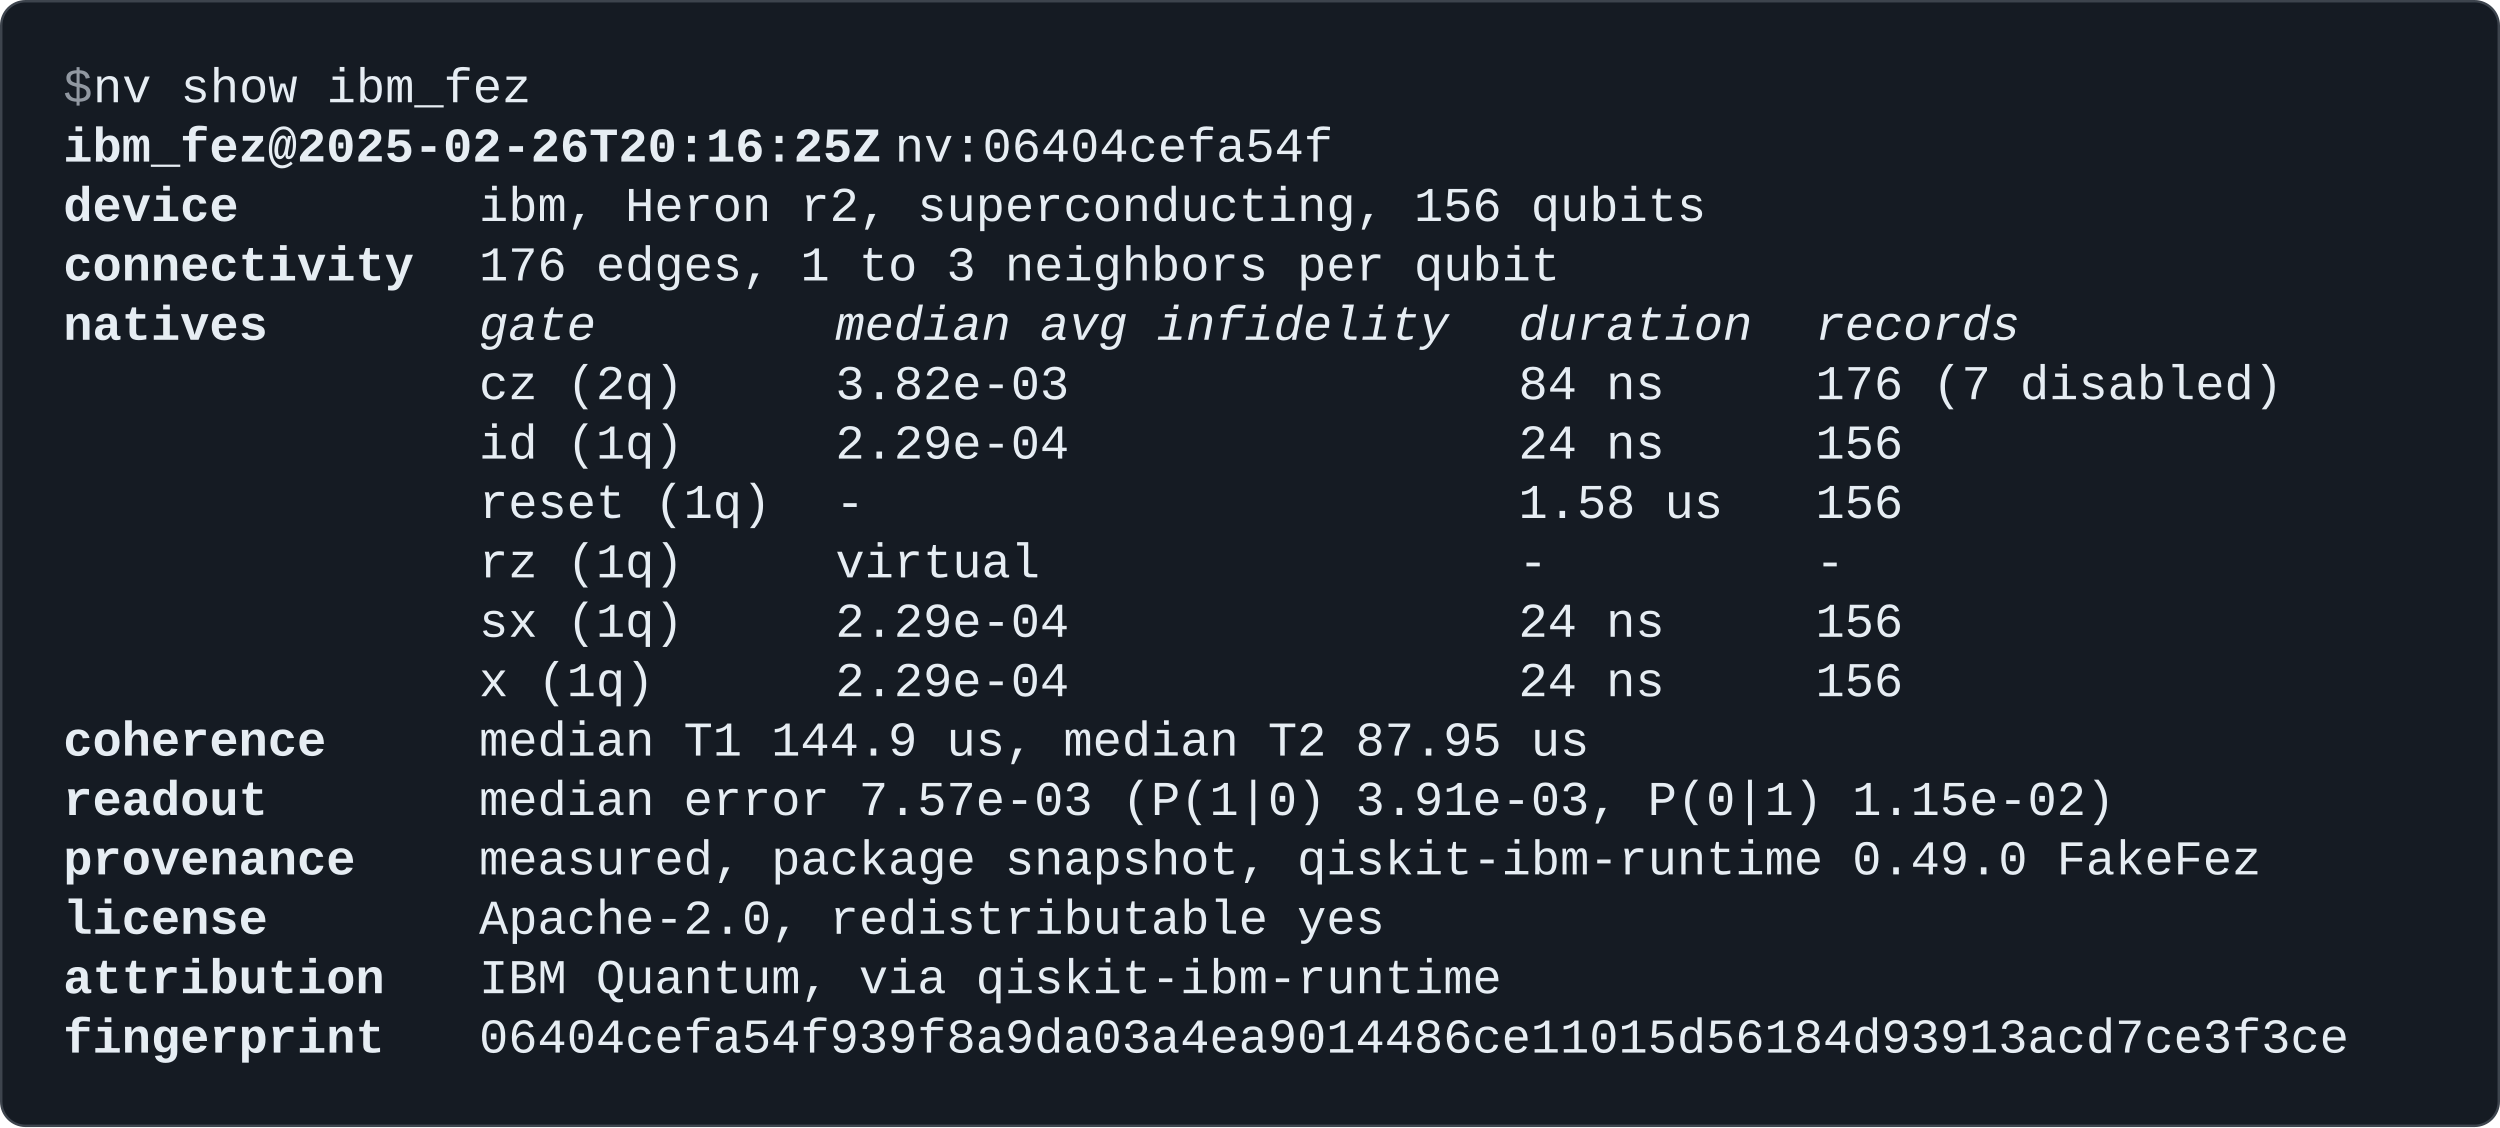
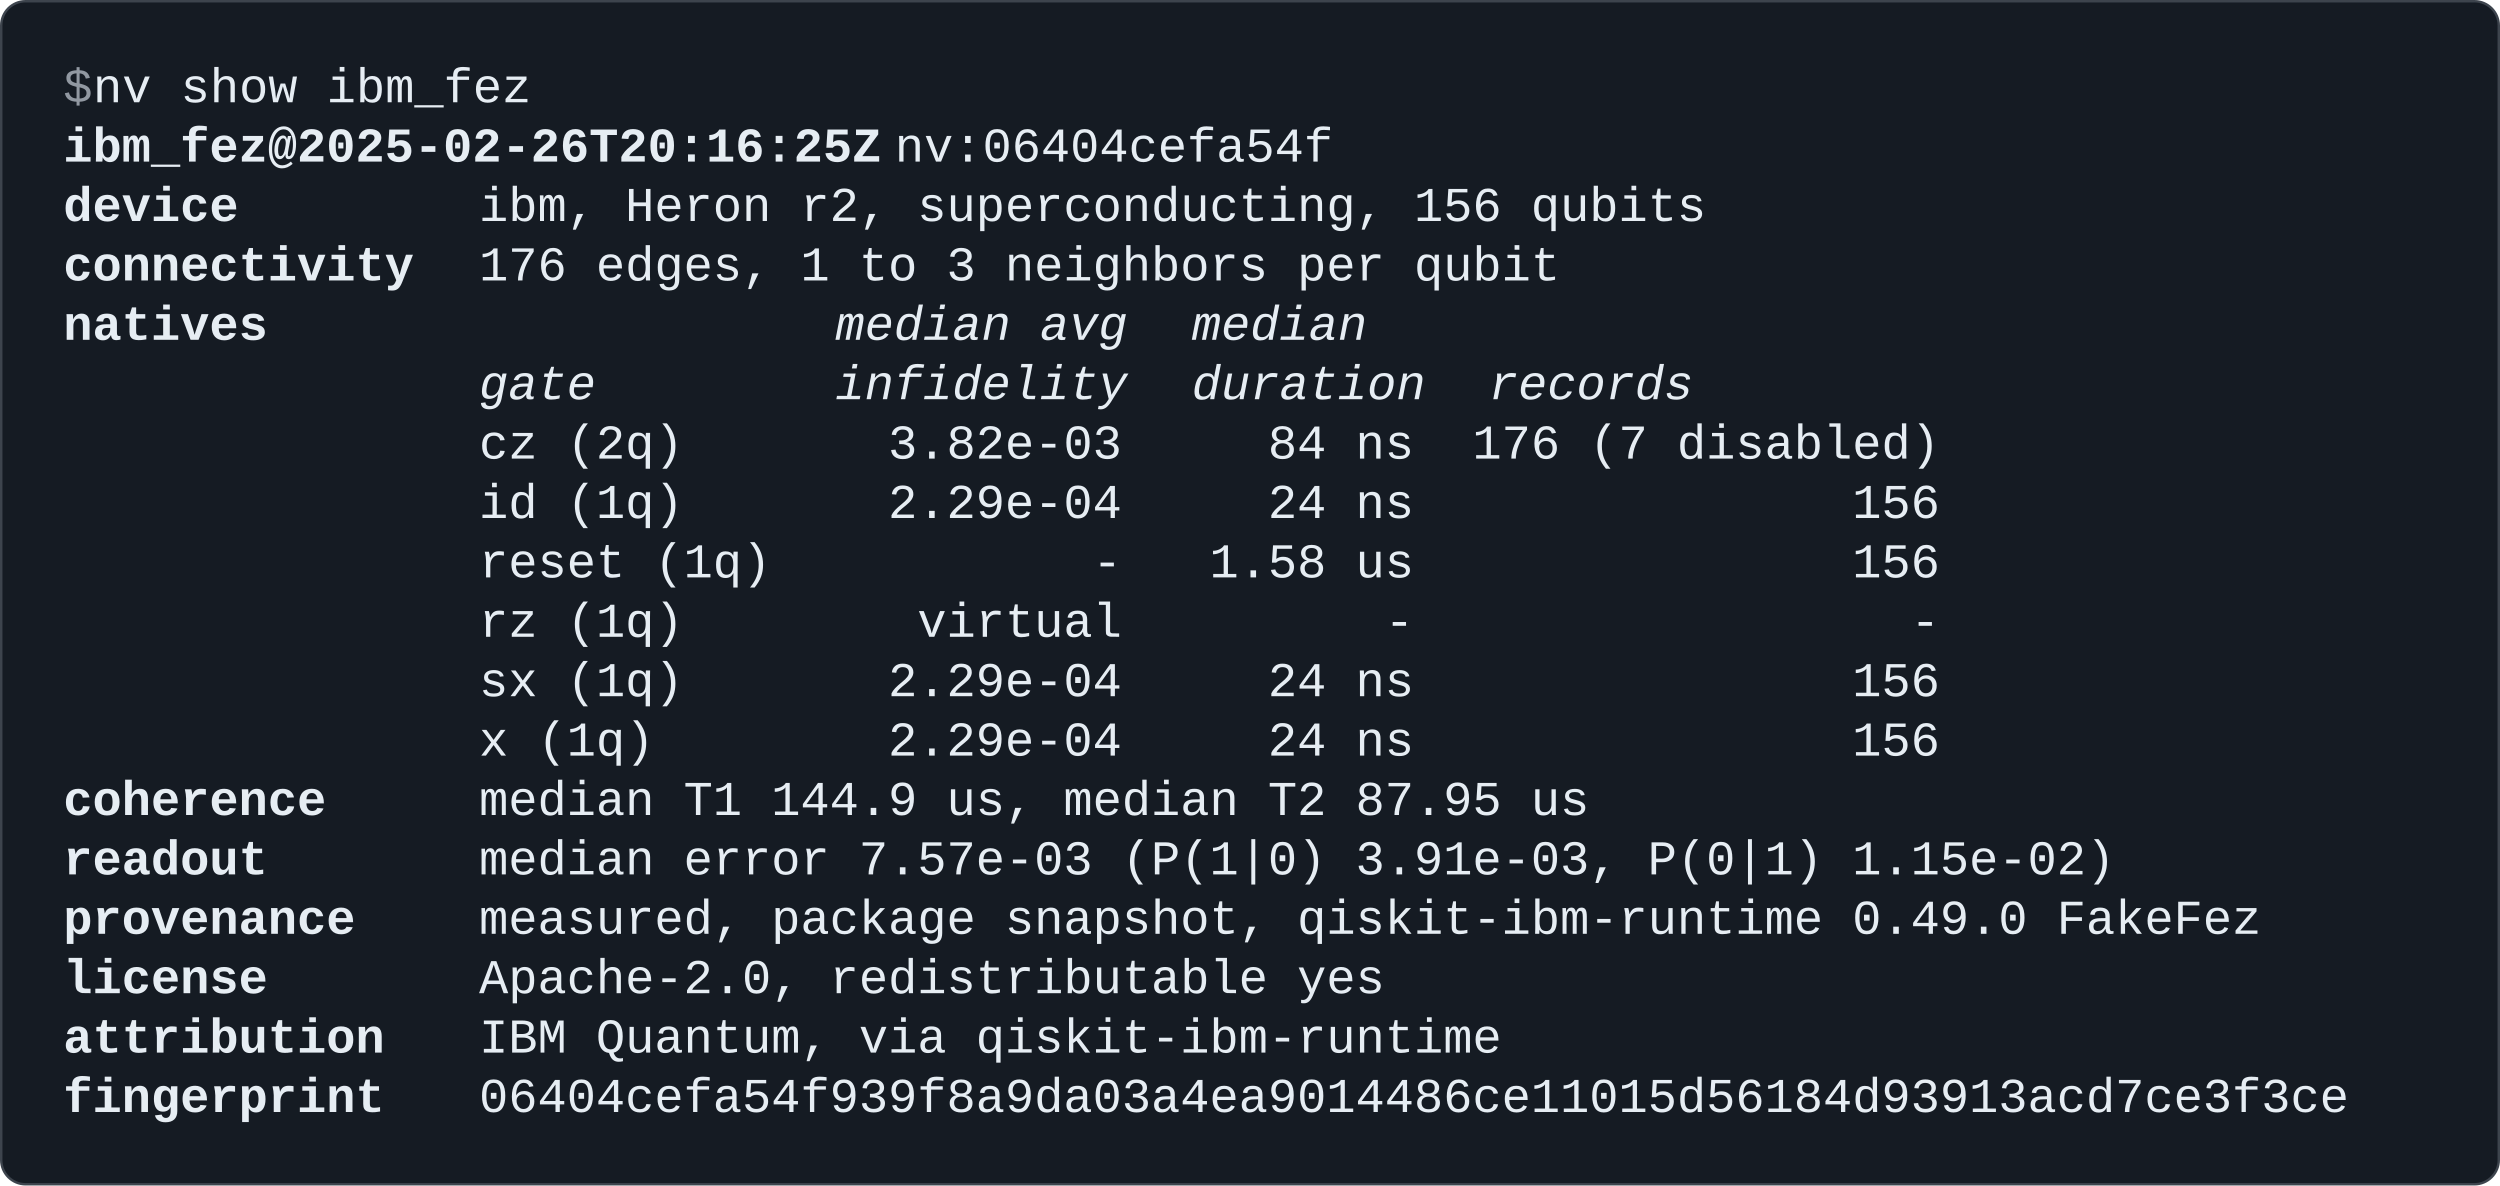
- <svg xmlns="http://www.w3.org/2000/svg" viewBox="0 0 1027 463" width="1027" height="463" role="img" aria-label="Output of nv show ibm_fez">
+ <svg xmlns="http://www.w3.org/2000/svg" viewBox="0 0 1027 487" width="1027" height="487" role="img" aria-label="Output of nv show ibm_fez">
  <style>
.nv-matrix { font-family: ui-monospace, SFMono-Regular, 'SF Mono', Menlo, Consolas, 'Liberation Mono', monospace; font-size: 20px; }
.nv-r1 { fill: #9198a1 }
.nv-r2 { fill: #e6edf3 }
.nv-r3 { fill: #e6edf3;font-weight: bold }
.nv-r4 { fill: #e6edf3;font-style: italic; }
</style>
  <defs>
    <clipPath id="nv-line-0">
      <rect x="0" y="1.5" width="976" height="24.65" />
    </clipPath>
    <clipPath id="nv-line-1">
      <rect x="0" y="25.9" width="976" height="24.65" />
    </clipPath>
    <clipPath id="nv-line-2">
      <rect x="0" y="50.3" width="976" height="24.65" />
    </clipPath>
    <clipPath id="nv-line-3">
      <rect x="0" y="74.7" width="976" height="24.65" />
    </clipPath>
    <clipPath id="nv-line-4">
      <rect x="0" y="99.1" width="976" height="24.65" />
    </clipPath>
    <clipPath id="nv-line-5">
      <rect x="0" y="123.5" width="976" height="24.65" />
    </clipPath>
    <clipPath id="nv-line-6">
      <rect x="0" y="147.9" width="976" height="24.65" />
    </clipPath>
    <clipPath id="nv-line-7">
      <rect x="0" y="172.3" width="976" height="24.65" />
    </clipPath>
    <clipPath id="nv-line-8">
      <rect x="0" y="196.7" width="976" height="24.65" />
    </clipPath>
    <clipPath id="nv-line-9">
      <rect x="0" y="221.1" width="976" height="24.65" />
    </clipPath>
    <clipPath id="nv-line-10">
      <rect x="0" y="245.5" width="976" height="24.65" />
    </clipPath>
    <clipPath id="nv-line-11">
      <rect x="0" y="269.9" width="976" height="24.65" />
    </clipPath>
    <clipPath id="nv-line-12">
      <rect x="0" y="294.3" width="976" height="24.65" />
    </clipPath>
    <clipPath id="nv-line-13">
      <rect x="0" y="318.7" width="976" height="24.65" />
    </clipPath>
    <clipPath id="nv-line-14">
      <rect x="0" y="343.1" width="976" height="24.65" />
    </clipPath>
    <clipPath id="nv-line-15">
      <rect x="0" y="367.5" width="976" height="24.65" />
    </clipPath>
+     <clipPath id="nv-line-16">
+       <rect x="0" y="391.9" width="976" height="24.65" />
+     </clipPath>
  </defs>
-   <rect x="0.5" y="0.5" width="1026" height="462" rx="10" fill="#151b23" stroke="#3d444d" />
+   <rect x="0.5" y="0.5" width="1026" height="486" rx="10" fill="#151b23" stroke="#3d444d" />
  <g transform="translate(26 22)">
    <g class="nv-matrix">
      <text class="nv-r1" x="0" y="20" textLength="12.2" clip-path="url(#nv-line-0)">$</text>
      <text class="nv-r2" x="12.2" y="20" textLength="195.2" clip-path="url(#nv-line-0)"> nv show ibm_fez</text>
      <text class="nv-r2" x="976" y="20" textLength="12.2" clip-path="url(#nv-line-0)">
</text>
      <text class="nv-r3" x="0" y="44.4" textLength="341.6" clip-path="url(#nv-line-1)">ibm_fez@2025-02-26T20:16:25Z</text>
      <text class="nv-r2" x="341.6" y="44.4" textLength="207.4" clip-path="url(#nv-line-1)">  nv:06404cefa54f</text>
      <text class="nv-r2" x="976" y="44.4" textLength="12.2" clip-path="url(#nv-line-1)">
</text>
      <text class="nv-r3" x="0" y="68.8" textLength="146.4" clip-path="url(#nv-line-2)">device      </text>
-       <text class="nv-r2" x="170.8" y="68.8" textLength="780.8" clip-path="url(#nv-line-2)">ibm, Heron r2, superconducting, 156 qubits                      </text>
+       <text class="nv-r2" x="170.8" y="68.8" textLength="512.4" clip-path="url(#nv-line-2)">ibm, Heron r2, superconducting, 156 qubits</text>
      <text class="nv-r2" x="976" y="68.8" textLength="12.2" clip-path="url(#nv-line-2)">
</text>
      <text class="nv-r3" x="0" y="93.2" textLength="146.4" clip-path="url(#nv-line-3)">connectivity</text>
-       <text class="nv-r2" x="170.8" y="93.2" textLength="780.8" clip-path="url(#nv-line-3)">176 edges, 1 to 3 neighbors per qubit                           </text>
+       <text class="nv-r2" x="170.8" y="93.2" textLength="451.4" clip-path="url(#nv-line-3)">176 edges, 1 to 3 neighbors per qubit</text>
      <text class="nv-r2" x="976" y="93.2" textLength="12.2" clip-path="url(#nv-line-3)">
</text>
      <text class="nv-r3" x="0" y="117.6" textLength="146.4" clip-path="url(#nv-line-4)">natives     </text>
-       <text class="nv-r4" x="170.8" y="117.6" textLength="122" clip-path="url(#nv-line-4)">gate      </text>
-       <text class="nv-r4" x="317.2" y="117.6" textLength="256.2" clip-path="url(#nv-line-4)">median avg infidelity</text>
-       <text class="nv-r4" x="597.8" y="117.6" textLength="97.6" clip-path="url(#nv-line-4)">duration</text>
-       <text class="nv-r4" x="719.8" y="117.6" textLength="195.2" clip-path="url(#nv-line-4)">         records</text>
+       <text class="nv-r4" x="317.2" y="117.6" textLength="122" clip-path="url(#nv-line-4)">median avg</text>
+       <text class="nv-r4" x="463.6" y="117.6" textLength="97.6" clip-path="url(#nv-line-4)">  median</text>
      <text class="nv-r2" x="976" y="117.6" textLength="12.2" clip-path="url(#nv-line-4)">
</text>
-       <text class="nv-r2" x="170.8" y="142" textLength="122" clip-path="url(#nv-line-5)">cz (2q)   </text>
-       <text class="nv-r2" x="317.2" y="142" textLength="256.2" clip-path="url(#nv-line-5)">             3.82e-03</text>
-       <text class="nv-r2" x="597.8" y="142" textLength="97.6" clip-path="url(#nv-line-5)">   84 ns</text>
-       <text class="nv-r2" x="719.8" y="142" textLength="195.2" clip-path="url(#nv-line-5)">176 (7 disabled)</text>
+       <text class="nv-r4" x="170.8" y="142" textLength="122" clip-path="url(#nv-line-5)">gate      </text>
+       <text class="nv-r4" x="317.2" y="142" textLength="122" clip-path="url(#nv-line-5)">infidelity</text>
+       <text class="nv-r4" x="463.6" y="142" textLength="97.6" clip-path="url(#nv-line-5)">duration</text>
+       <text class="nv-r4" x="585.6" y="142" textLength="195.2" clip-path="url(#nv-line-5)">         records</text>
      <text class="nv-r2" x="976" y="142" textLength="12.2" clip-path="url(#nv-line-5)">
</text>
-       <text class="nv-r2" x="170.8" y="166.4" textLength="122" clip-path="url(#nv-line-6)">id (1q)   </text>
-       <text class="nv-r2" x="317.2" y="166.4" textLength="256.2" clip-path="url(#nv-line-6)">             2.29e-04</text>
-       <text class="nv-r2" x="597.8" y="166.4" textLength="97.6" clip-path="url(#nv-line-6)">   24 ns</text>
-       <text class="nv-r2" x="719.8" y="166.4" textLength="195.2" clip-path="url(#nv-line-6)">             156</text>
+       <text class="nv-r2" x="170.8" y="166.4" textLength="610" clip-path="url(#nv-line-6)">cz (2q)       3.82e-03     84 ns  176 (7 disabled)</text>
      <text class="nv-r2" x="976" y="166.4" textLength="12.2" clip-path="url(#nv-line-6)">
</text>
-       <text class="nv-r2" x="170.8" y="190.8" textLength="122" clip-path="url(#nv-line-7)">reset (1q)</text>
-       <text class="nv-r2" x="317.2" y="190.8" textLength="256.2" clip-path="url(#nv-line-7)">                    -</text>
-       <text class="nv-r2" x="597.8" y="190.8" textLength="97.6" clip-path="url(#nv-line-7)"> 1.58 us</text>
-       <text class="nv-r2" x="719.8" y="190.8" textLength="195.2" clip-path="url(#nv-line-7)">             156</text>
+       <text class="nv-r2" x="170.8" y="190.8" textLength="610" clip-path="url(#nv-line-7)">id (1q)       2.29e-04     24 ns               156</text>
      <text class="nv-r2" x="976" y="190.8" textLength="12.2" clip-path="url(#nv-line-7)">
</text>
-       <text class="nv-r2" x="170.8" y="215.2" textLength="122" clip-path="url(#nv-line-8)">rz (1q)   </text>
-       <text class="nv-r2" x="317.2" y="215.2" textLength="256.2" clip-path="url(#nv-line-8)">              virtual</text>
-       <text class="nv-r2" x="597.8" y="215.2" textLength="97.6" clip-path="url(#nv-line-8)">       -</text>
-       <text class="nv-r2" x="719.8" y="215.2" textLength="195.2" clip-path="url(#nv-line-8)">               -</text>
+       <text class="nv-r2" x="170.8" y="215.2" textLength="610" clip-path="url(#nv-line-8)">reset (1q)           -   1.58 us               156</text>
      <text class="nv-r2" x="976" y="215.2" textLength="12.2" clip-path="url(#nv-line-8)">
</text>
-       <text class="nv-r2" x="170.8" y="239.6" textLength="122" clip-path="url(#nv-line-9)">sx (1q)   </text>
-       <text class="nv-r2" x="317.2" y="239.6" textLength="256.2" clip-path="url(#nv-line-9)">             2.29e-04</text>
-       <text class="nv-r2" x="597.8" y="239.6" textLength="97.6" clip-path="url(#nv-line-9)">   24 ns</text>
-       <text class="nv-r2" x="719.8" y="239.6" textLength="195.2" clip-path="url(#nv-line-9)">             156</text>
+       <text class="nv-r2" x="170.8" y="239.6" textLength="610" clip-path="url(#nv-line-9)">rz (1q)        virtual         -                 -</text>
      <text class="nv-r2" x="976" y="239.6" textLength="12.2" clip-path="url(#nv-line-9)">
</text>
-       <text class="nv-r2" x="170.8" y="264" textLength="122" clip-path="url(#nv-line-10)">x (1q)    </text>
-       <text class="nv-r2" x="317.2" y="264" textLength="256.2" clip-path="url(#nv-line-10)">             2.29e-04</text>
-       <text class="nv-r2" x="597.8" y="264" textLength="97.6" clip-path="url(#nv-line-10)">   24 ns</text>
-       <text class="nv-r2" x="719.8" y="264" textLength="195.2" clip-path="url(#nv-line-10)">             156</text>
+       <text class="nv-r2" x="170.8" y="264" textLength="610" clip-path="url(#nv-line-10)">sx (1q)       2.29e-04     24 ns               156</text>
      <text class="nv-r2" x="976" y="264" textLength="12.2" clip-path="url(#nv-line-10)">
</text>
-       <text class="nv-r3" x="0" y="288.4" textLength="146.4" clip-path="url(#nv-line-11)">coherence   </text>
-       <text class="nv-r2" x="170.8" y="288.4" textLength="780.8" clip-path="url(#nv-line-11)">median T1 144.9 us, median T2 87.95 us                          </text>
+       <text class="nv-r2" x="170.8" y="288.4" textLength="610" clip-path="url(#nv-line-11)">x (1q)        2.29e-04     24 ns               156</text>
      <text class="nv-r2" x="976" y="288.4" textLength="12.2" clip-path="url(#nv-line-11)">
</text>
-       <text class="nv-r3" x="0" y="312.8" textLength="146.4" clip-path="url(#nv-line-12)">readout     </text>
-       <text class="nv-r2" x="170.8" y="312.8" textLength="780.8" clip-path="url(#nv-line-12)">median error 7.57e-03 (P(1|0) 3.91e-03, P(0|1) 1.15e-02)        </text>
+       <text class="nv-r3" x="0" y="312.8" textLength="146.4" clip-path="url(#nv-line-12)">coherence   </text>
+       <text class="nv-r2" x="170.8" y="312.8" textLength="463.6" clip-path="url(#nv-line-12)">median T1 144.9 us, median T2 87.95 us</text>
      <text class="nv-r2" x="976" y="312.8" textLength="12.2" clip-path="url(#nv-line-12)">
</text>
-       <text class="nv-r3" x="0" y="337.2" textLength="146.4" clip-path="url(#nv-line-13)">provenance  </text>
-       <text class="nv-r2" x="170.8" y="337.2" textLength="780.8" clip-path="url(#nv-line-13)">measured, package snapshot, qiskit-ibm-runtime 0.49.0 FakeFez   </text>
+       <text class="nv-r3" x="0" y="337.2" textLength="146.4" clip-path="url(#nv-line-13)">readout     </text>
+       <text class="nv-r2" x="170.8" y="337.2" textLength="683.2" clip-path="url(#nv-line-13)">median error 7.57e-03 (P(1|0) 3.91e-03, P(0|1) 1.15e-02)</text>
      <text class="nv-r2" x="976" y="337.2" textLength="12.2" clip-path="url(#nv-line-13)">
</text>
-       <text class="nv-r3" x="0" y="361.6" textLength="146.4" clip-path="url(#nv-line-14)">license     </text>
-       <text class="nv-r2" x="170.8" y="361.6" textLength="780.8" clip-path="url(#nv-line-14)">Apache-2.0, redistributable yes                                 </text>
+       <text class="nv-r3" x="0" y="361.6" textLength="146.4" clip-path="url(#nv-line-14)">provenance  </text>
+       <text class="nv-r2" x="170.8" y="361.6" textLength="744.2" clip-path="url(#nv-line-14)">measured, package snapshot, qiskit-ibm-runtime 0.49.0 FakeFez</text>
      <text class="nv-r2" x="976" y="361.6" textLength="12.2" clip-path="url(#nv-line-14)">
</text>
-       <text class="nv-r3" x="0" y="386" textLength="146.4" clip-path="url(#nv-line-15)">attribution </text>
-       <text class="nv-r2" x="170.8" y="386" textLength="780.8" clip-path="url(#nv-line-15)">IBM Quantum, via qiskit-ibm-runtime                             </text>
+       <text class="nv-r3" x="0" y="386" textLength="146.4" clip-path="url(#nv-line-15)">license     </text>
+       <text class="nv-r2" x="170.8" y="386" textLength="378.2" clip-path="url(#nv-line-15)">Apache-2.0, redistributable yes</text>
      <text class="nv-r2" x="976" y="386" textLength="12.2" clip-path="url(#nv-line-15)">
</text>
-       <text class="nv-r3" x="0" y="410.4" textLength="146.4" clip-path="url(#nv-line-16)">fingerprint </text>
-       <text class="nv-r2" x="170.8" y="410.4" textLength="780.8" clip-path="url(#nv-line-16)">06404cefa54f939f8a9da03a4ea9014486ce11015d56184d93913acd7ce3f3ce</text>
+       <text class="nv-r3" x="0" y="410.4" textLength="146.4" clip-path="url(#nv-line-16)">attribution </text>
+       <text class="nv-r2" x="170.8" y="410.4" textLength="427" clip-path="url(#nv-line-16)">IBM Quantum, via qiskit-ibm-runtime</text>
      <text class="nv-r2" x="976" y="410.4" textLength="12.2" clip-path="url(#nv-line-16)">
+ </text>
+       <text class="nv-r3" x="0" y="434.8" textLength="146.4" clip-path="url(#nv-line-17)">fingerprint </text>
+       <text class="nv-r2" x="170.8" y="434.8" textLength="780.8" clip-path="url(#nv-line-17)">06404cefa54f939f8a9da03a4ea9014486ce11015d56184d93913acd7ce3f3ce</text>
+       <text class="nv-r2" x="976" y="434.8" textLength="12.2" clip-path="url(#nv-line-17)">
</text>
    </g>
  </g>
</svg>
